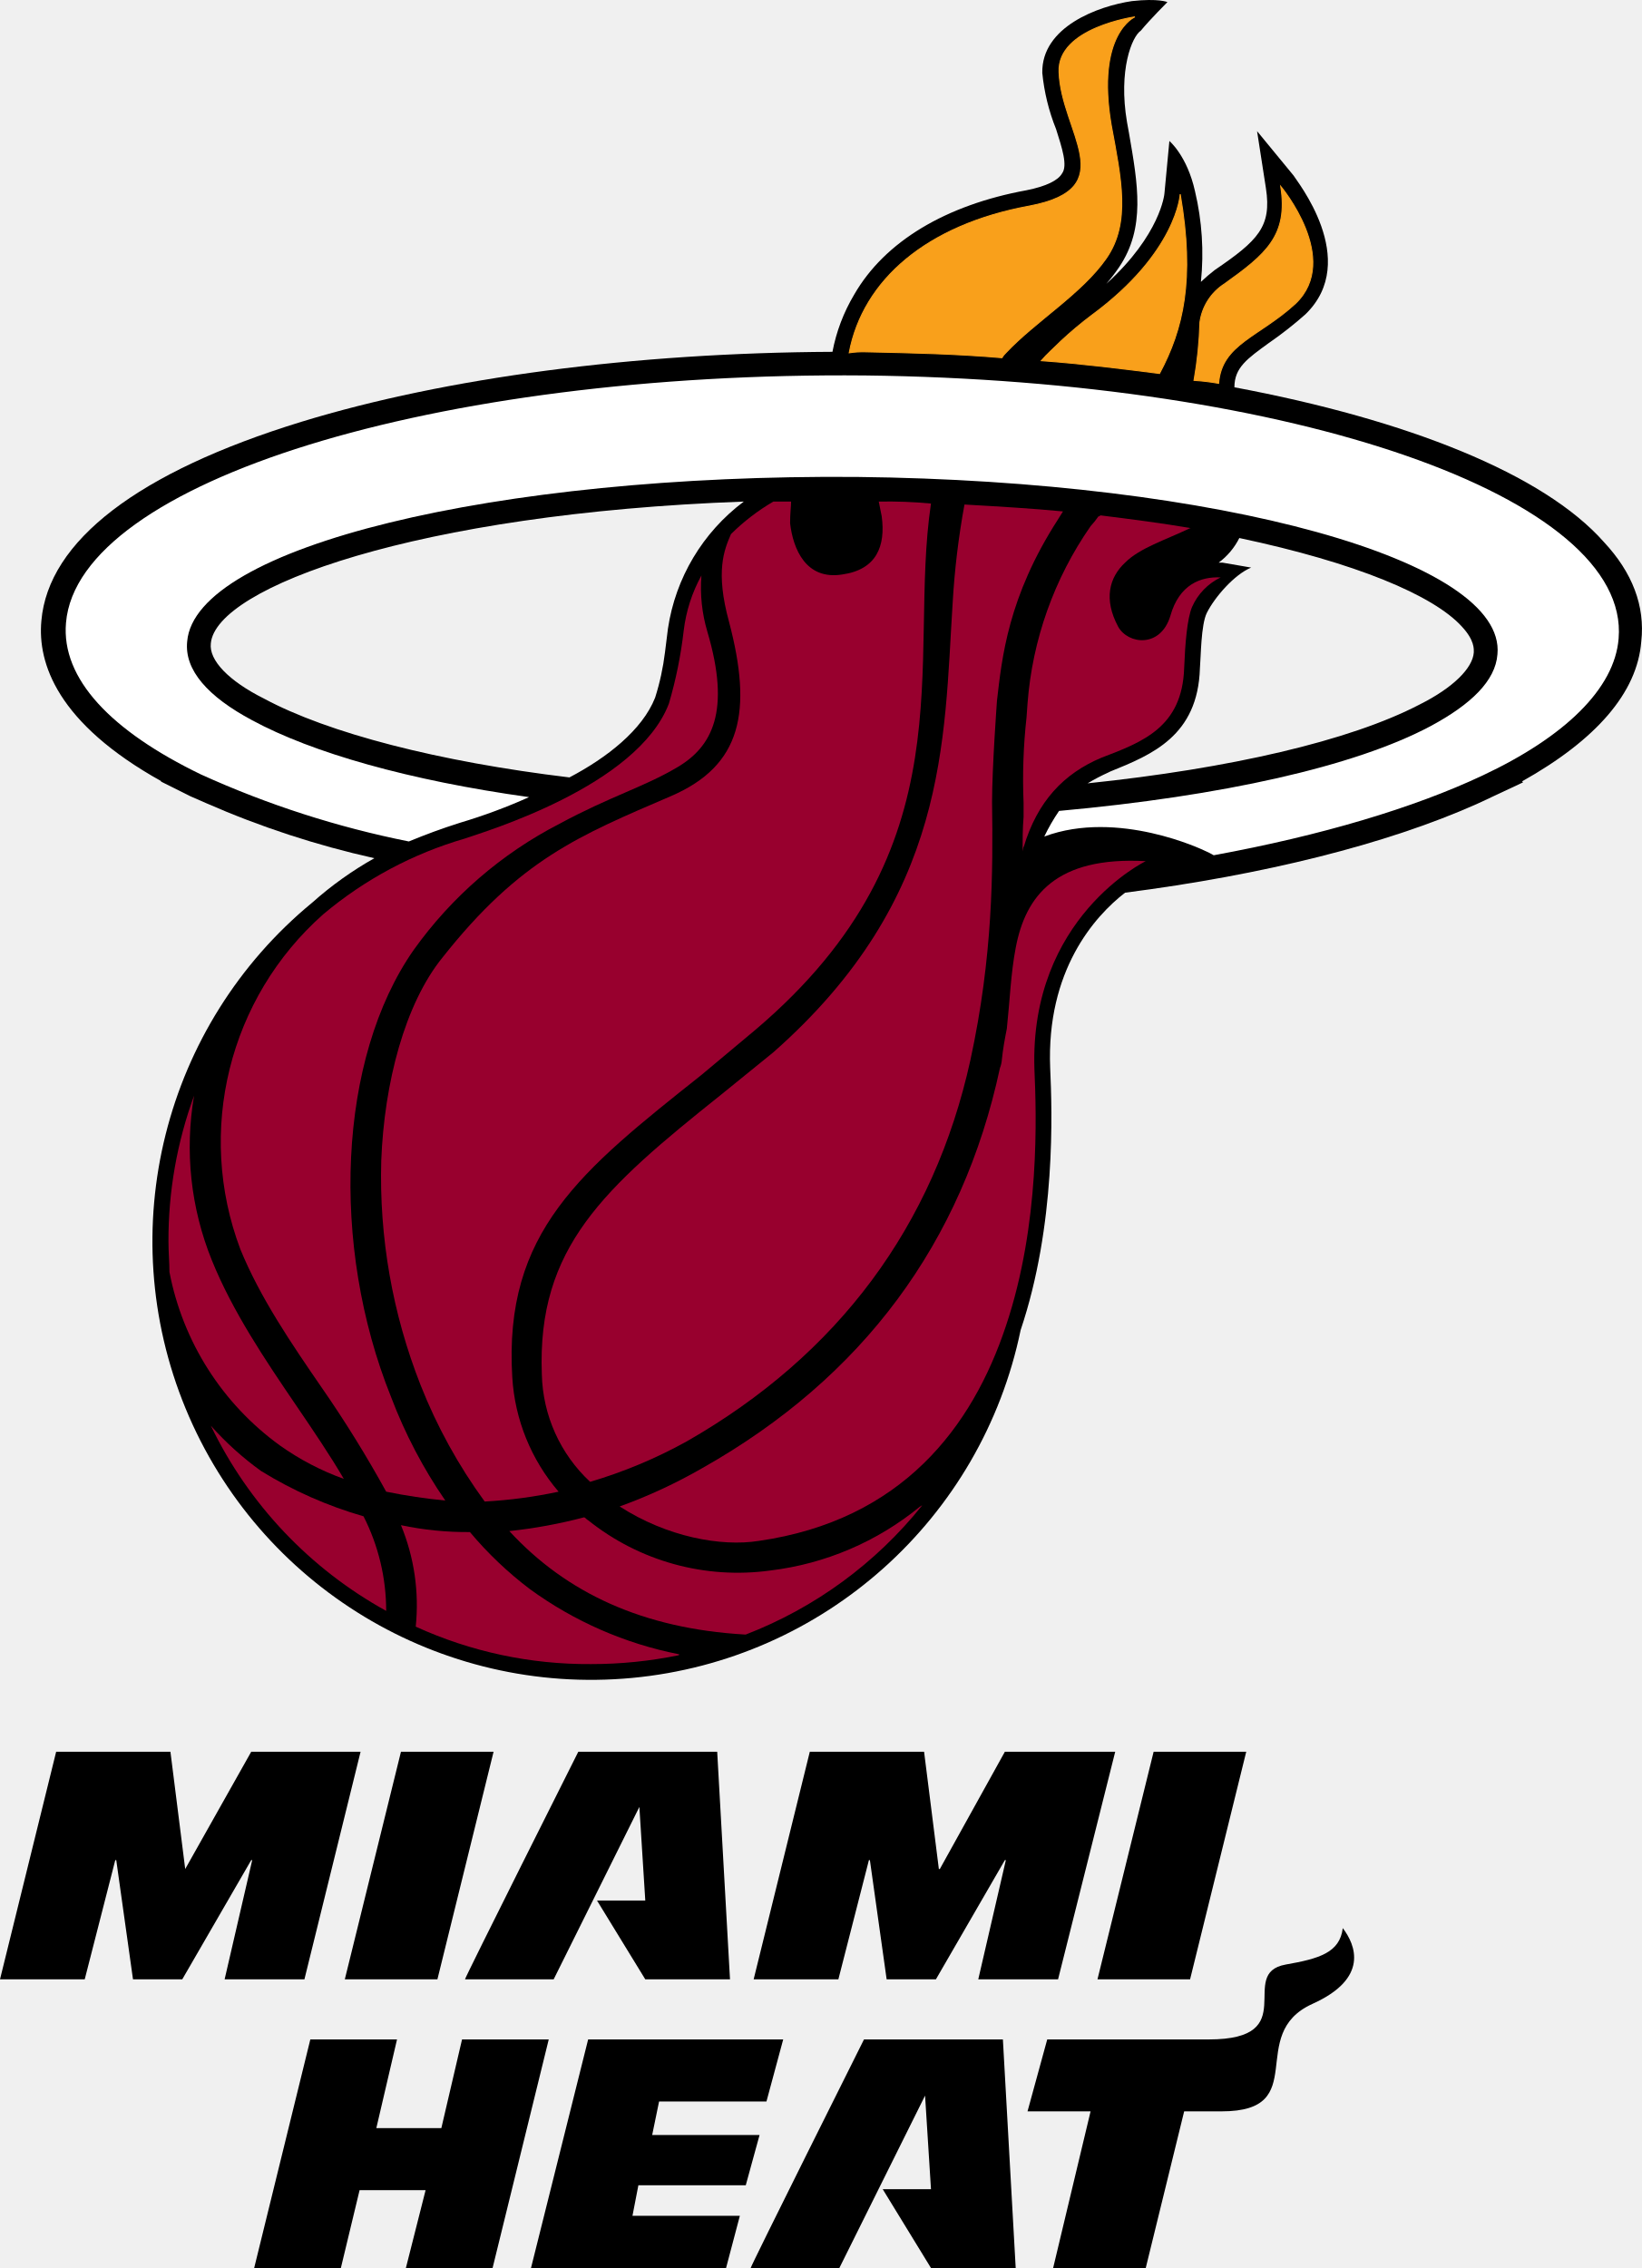
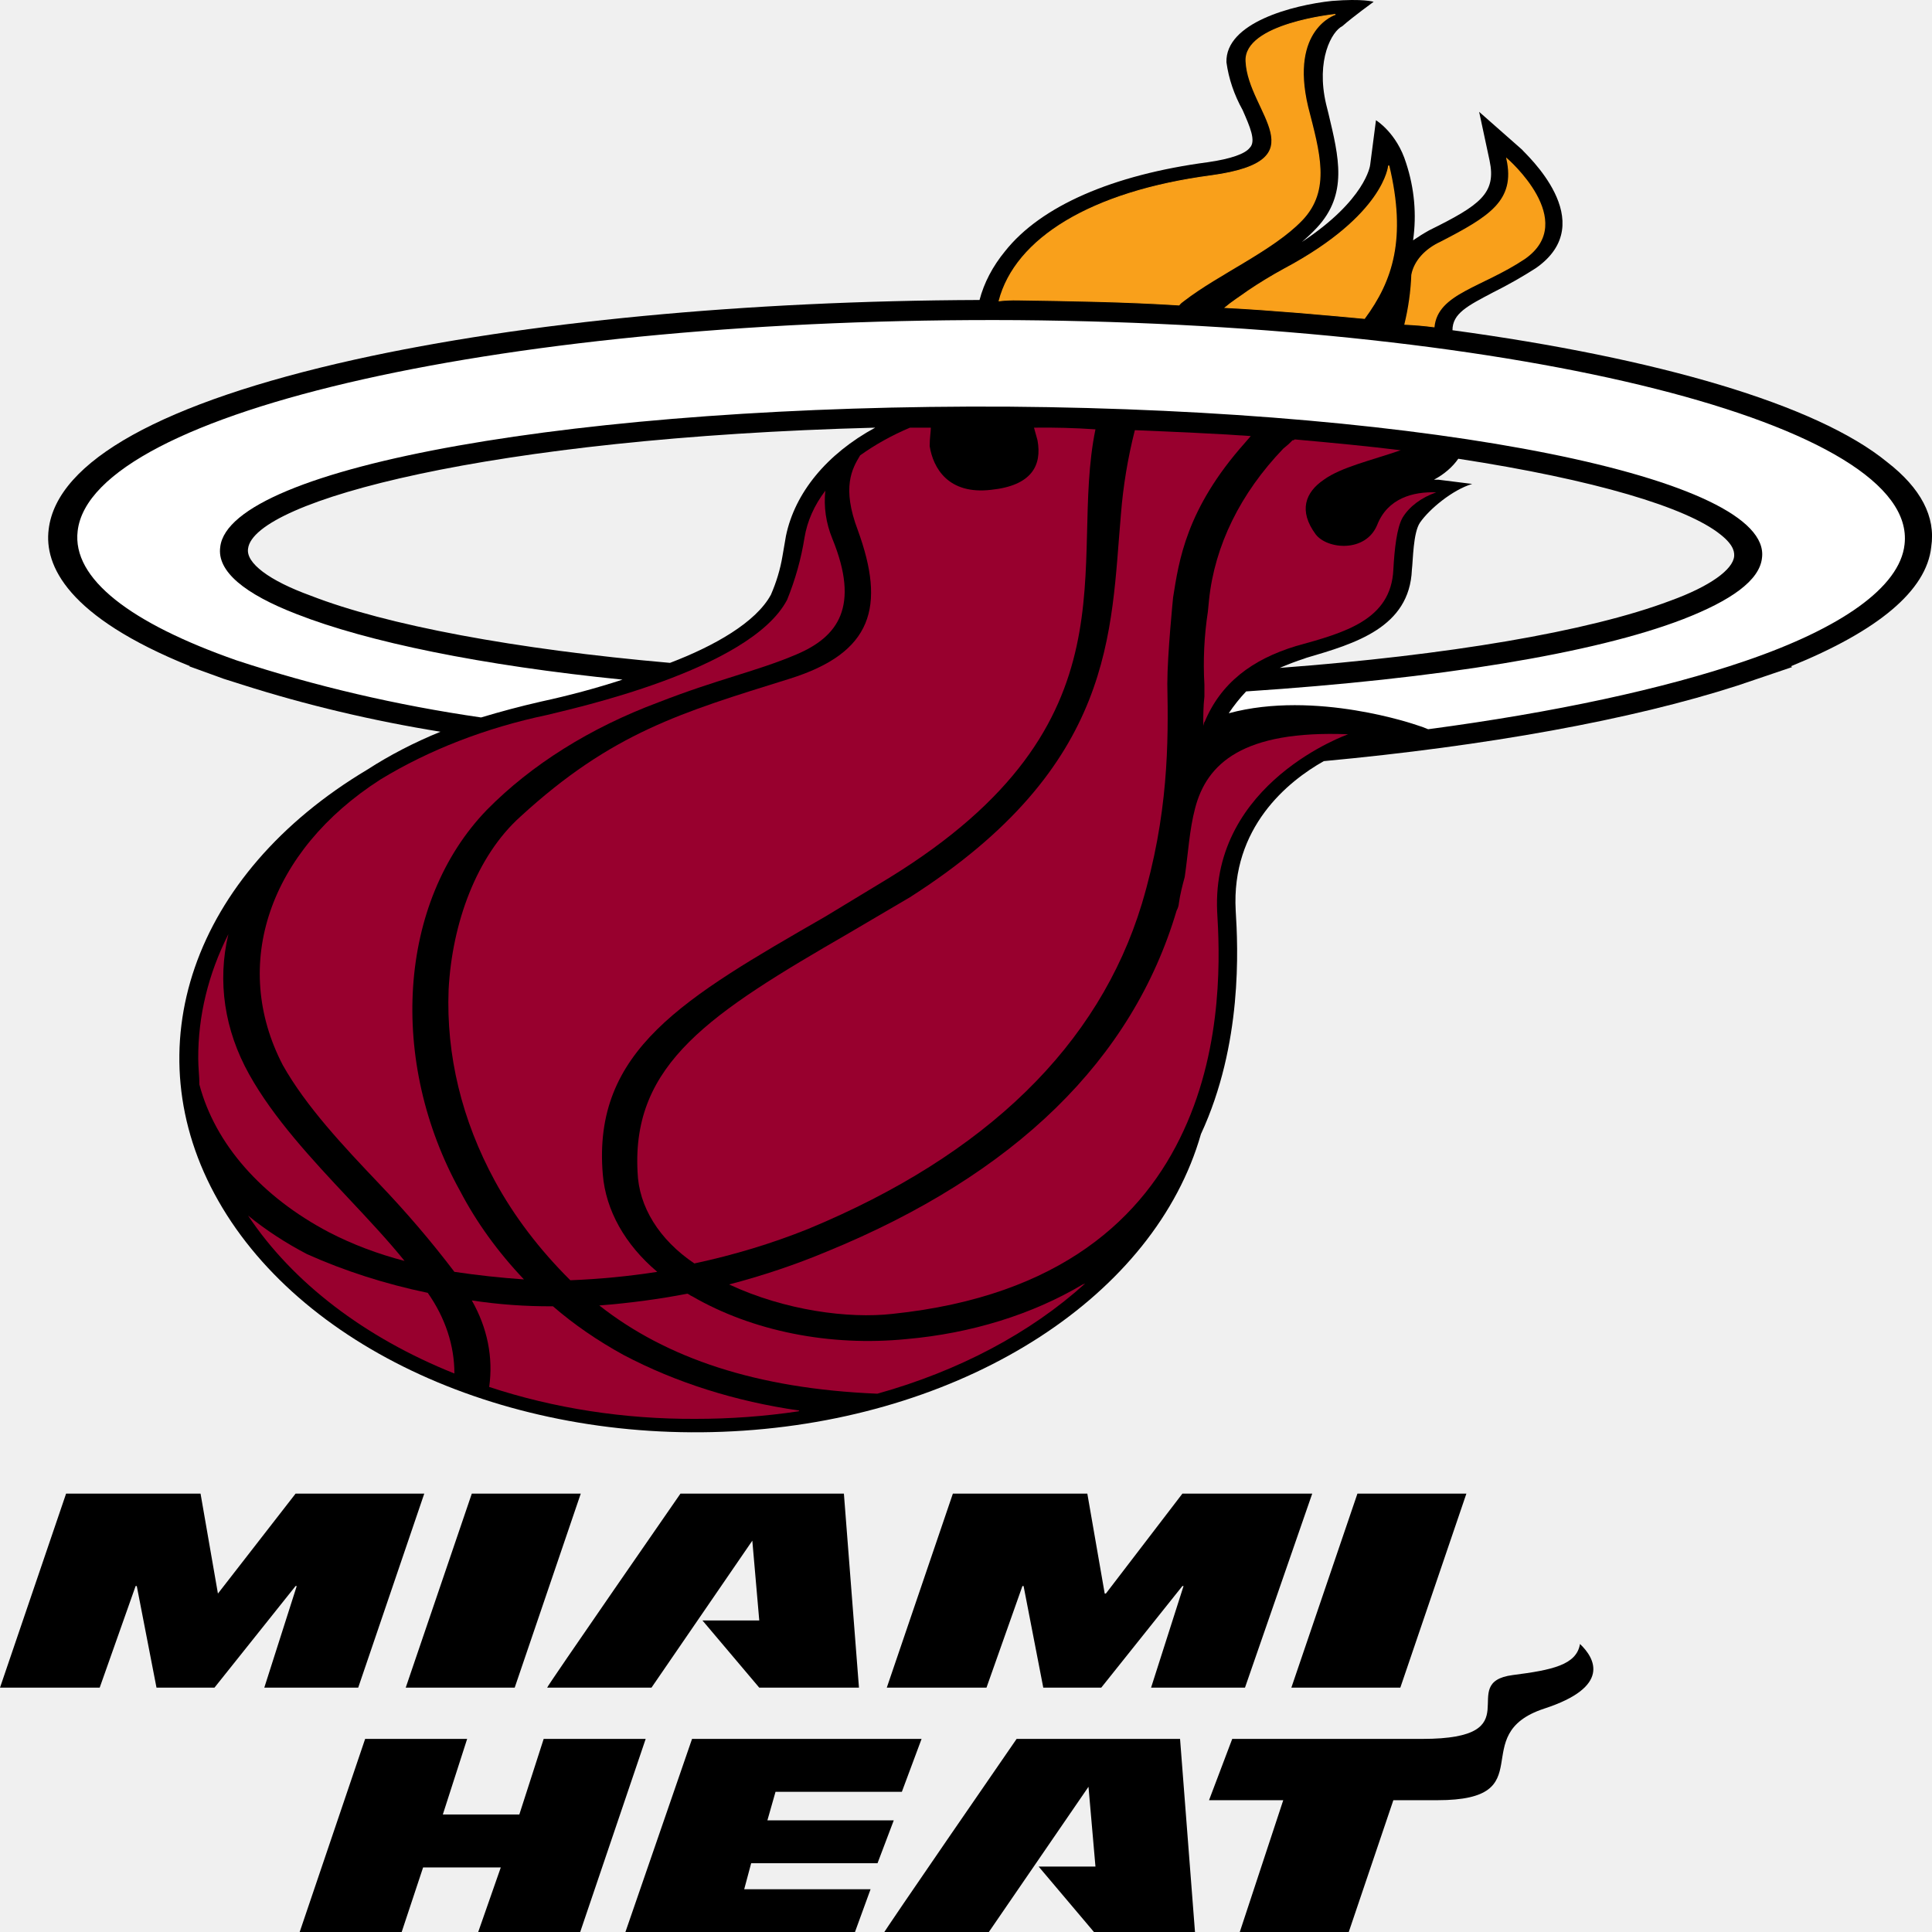
- <svg xmlns="http://www.w3.org/2000/svg" height="276.254" width="200.005" version="1.1" viewBox="0 0 200.005 276.254">
-   <path d="M25.68,78.374c.6-6.84,25.08-15.84,64.92-17.28a23.681,23.681,0,0,0-9.24,15.48l-.36,2.88a30.299,30.299,0,0,1-1.2,5.52c-1.56,3.96-5.88,7.32-10.44,9.72-15.96-1.92-29.4-5.4-37.2-9.6C27.84,82.934,25.44,80.414,25.68,78.374Zm152.4-2.04c1.56,1.68,1.44,2.76,1.44,3.12-.12,1.92-2.52,4.32-6.6,6.36-8.52,4.44-23.16,7.8-40.44,9.6a24.181,24.181,0,0,1,2.52-1.32l.24-.12c5.04-2.04,10.68-4.32,10.92-12.6.12-1.32.12-5.28.84-6.72.96-1.92,3.36-4.68,5.4-5.52l-3.48-.6h-.48a8.439,8.439,0,0,0,2.52-3C165.12,68.534,174.6,72.494,178.08,76.334Zm17.28-10.32c-7.32-8.28-23.88-14.88-45-18.84,0-2.4,1.56-3.48,4.2-5.4a46.018,46.018,0,0,0,4.44-3.48c6.84-6.6-1.2-16.44-1.44-16.92l-4.44-5.4,1.08,6.96c.72,4.68-.96,6.36-6.24,9.96a20.905,20.905,0,0,0-1.68,1.44,33.072,33.072,0,0,0-.72-11.04c-.96-4.32-3.12-6.12-3.12-6.12l-.6,6.36c0,.12-.48,5.04-7.08,11.04a23.068,23.068,0,0,0,1.56-2.04c3.24-4.8,2.28-10.08,1.2-16.32l-.24-1.32c-1.08-6.36.6-10.44,1.68-11.16,1.08-1.32,3.24-3.48,3.24-3.48s-1.08-.48-4.32-.12c-4.08.6-11.04,3.12-10.92,8.76a24.847,24.847,0,0,0,1.68,6.84c.72,2.28,1.44,4.44.72,5.4-.48.84-1.92,1.56-4.32,2.04-9.84,1.8-17.28,6.24-21,12.72a21.38,21.38,0,0,0-2.64,6.96c-24.12.12-47.04,3.12-64.68,8.52-19.92,6.12-30.84,14.52-31.68,24.24-.48,5.16,1.92,12.48,14.64,19.56h-.12l3.6,1.8,1.92.84a111.272,111.272,0,0,0,20.52,6.72,43.088,43.088,0,0,0-7.56,5.4,53.43,53.43,0,1,0,86.28,52.08c4.32-12.84,3.84-26.64,3.6-31.92-.48-11.88,5.4-18.48,9.12-21.36,16.8-2.16,31.8-5.88,42.84-10.8l1.8-.84,3.84-1.8-.12-.12c9-5.04,14.04-10.8,14.52-17.04C200.4,73.814,198.84,69.734,195.36,66.014Z" />
-   <polygon points="53.28 241.094 60.12 213.374 48.84 213.374 42 241.094 53.28 241.094" />
-   <path d="M77.88,220.094l.72,11.4H72.72l5.88,9.6H88.92l-1.56-27.72H70.44s-13.92,27.72-13.8,27.72h10.8Z" />
-   <polygon points="51.84 266.774 49.44 276.254 60 276.254 66.84 248.414 56.28 248.414 53.76 259.214 45.84 259.214 48.36 248.414 37.8 248.414 30.96 276.254 41.52 276.254 43.8 266.774 51.84 266.774" />
-   <polygon points="77.04 269.894 77.76 266.174 90.84 266.174 92.52 260.054 79.44 260.054 80.28 255.974 93.36 255.974 95.4 248.414 71.64 248.414 64.68 276.254 88.44 276.254 90.12 269.894 77.04 269.894" />
-   <polygon points="144.96 241.094 151.8 213.374 140.52 213.374 133.68 241.094 144.96 241.094" />
-   <path d="M163.56,234.854c1.56,2.04,3.24,6.12-3.72,9.24-8.16,3.72,0,13.08-11.04,13.08h-4.56l-4.68,19.08H128.28l4.56-19.08h-7.68l2.4-8.76h19.68c11.52,0,3.36-8.04,9.36-9.12C160.68,238.574,163.2,237.854,163.56,234.854Z" />
-   <polygon points="22.56 227.654 20.76 213.374 6.84 213.374 0 241.094 10.32 241.094 14.04 226.574 14.16 226.574 16.2 241.094 22.2 241.094 30.6 226.574 30.72 226.574 27.36 241.094 37.08 241.094 43.92 213.374 30.6 213.374 22.56 227.654" />
-   <polygon points="114.36 227.654 112.56 213.374 98.64 213.374 91.8 241.094 102.12 241.094 105.84 226.574 105.96 226.574 108 241.094 114 241.094 122.4 226.574 122.52 226.574 119.16 241.094 128.88 241.094 135.84 213.374 122.4 213.374 114.48 227.654 114.36 227.654" />
-   <path d="M112.68,255.254l.72,11.4h-5.88l5.88,9.6h10.32l-1.56-27.84H105.24s-13.92,27.84-13.8,27.84h10.8Z" />
-   <path d="M20.64,154.934a33.982,33.982,0,0,0,13.44,21.12,32.241,32.241,0,0,0,7.8,4.08c-1.68-2.88-3.72-5.88-5.76-8.88-3.84-5.64-7.8-11.52-10.32-17.76a36.815,36.815,0,0,1-2.16-20.04,51.182,51.182,0,0,0-3.12,17.76C20.52,152.534,20.64,153.734,20.64,154.934Z" fill="#98002e" />
-   <path d="M29.28,152.174c2.4,5.88,6.24,11.52,9.96,16.92a143.545,143.545,0,0,1,7.8,12.6,69.295,69.295,0,0,0,7.2,1.08,59.363,59.363,0,0,1-6.6-12.6c-7.44-18.48-6.48-41.28,2.76-54.48a49.892,49.892,0,0,1,17.76-15.36c6.24-3.36,10.2-4.44,14.28-6.84,4.32-2.52,6.6-6.84,3.72-16.56a18.801,18.801,0,0,1-.72-6.84,18.462,18.462,0,0,0-2.16,6.72,52.994,52.994,0,0,1-1.8,8.88c-3.84,10.08-22.44,15.6-24.84,16.44a47.298,47.298,0,0,0-17.28,9.24A37.037,37.037,0,0,0,29.28,152.174Z" fill="#98002e" />
-   <path d="M107.04,61.094q.18.9.36,1.8c.48,3.6-.6,6.48-4.8,7.08-4.44.72-6-3.12-6.36-6.24,0-1.2.12-2.04.12-2.64H94.2a25.844,25.844,0,0,0-5.16,3.96c-.84,1.92-1.92,4.56-.24,10.68,2.88,10.92,1.56,17.52-7.08,21.24-11.16,4.8-18.36,7.68-27.84,19.68-4.56,5.64-7.08,15.24-7.44,24.72a69.217,69.217,0,0,0,4.8,27.36,63.646,63.646,0,0,0,7.8,14.16,57.846,57.846,0,0,0,9-1.2,23.565,23.565,0,0,1-5.64-13.92c-1.08-17.76,8.4-25.2,23.04-36.84l6.6-5.52c26.16-22.2,18.48-44.76,21.36-64.08A56.347,56.347,0,0,0,107.04,61.094Z" fill="#98002e" />
-   <path d="M117.48,61.454a96.467,96.467,0,0,0-1.44,12c-1.08,16.8-.48,35.88-21.84,54.72l-6.36,5.16c-14.28,11.4-22.44,18.6-21.84,34.08a18.47,18.47,0,0,0,5.88,13.08,58.284,58.284,0,0,0,11.76-4.92c18.48-10.56,30.12-26.28,34.56-46.44,2.76-12.72,2.76-23.04,2.64-31.44,0-4.2.6-12.36.6-12.36.6-5.16,1.32-12.6,7.44-22.08.24-.36.36-.6.6-.96C125.76,61.934,121.68,61.694,117.48,61.454Z" fill="#98002e" />
-   <path d="M123.72,115.454c-.6,3.12-.72,6.48-1.08,9.84-.24,1.2-.48,2.52-.6,3.72a3.503,3.503,0,0,1-.24,1.08c-4.56,21.24-16.68,37.68-36.24,48.72a63.136,63.136,0,0,1-10.08,4.68c5.76,3.72,12.36,4.92,16.92,4.2,17.52-2.52,26.04-13.92,30.12-26.16,4.2-12.48,3.72-25.8,3.48-31.32-.6-18.48,13.56-25.32,13.56-25.32C128.64,104.294,124.92,109.094,123.72,115.454Z" fill="#98002e" />
-   <path d="M112.08,183.494a35.427,35.427,0,0,1-18.24,7.8,29.136,29.136,0,0,1-22.2-6.12c-.24-.12-.24-.24-.48-.36a60.82,60.82,0,0,1-9.12,1.68c6.96,7.56,16.32,11.88,28.68,12.6h.12a51.1,51.1,0,0,0,21.48-15.72C112.2,183.374,112.2,183.494,112.08,183.494Z" fill="#98002e" />
-   <path d="M47.04,196.214a25.382,25.382,0,0,0-2.76-11.52,50.167,50.167,0,0,1-12.48-5.52,37.441,37.441,0,0,1-6.12-5.52A51.117,51.117,0,0,0,47.04,196.214Z" fill="#98002e" />
-   <path d="M82.68,201.494a45.906,45.906,0,0,1-18.12-7.92,44.814,44.814,0,0,1-7.32-6.96,39.12,39.12,0,0,1-8.4-.84,25.503,25.503,0,0,1,1.8,12.36A50.515,50.515,0,0,0,72,202.694a52.864,52.864,0,0,0,10.68-1.08C82.8,201.494,82.68,201.494,82.68,201.494Z" fill="#98002e" />
-   <path d="M142.56,75.014c-1.2,3.96-5.16,3.48-6.36,1.32-1.8-3.36-1.08-6,.84-7.8,1.8-1.8,4.92-2.76,7.92-4.2h.12c-3.48-.6-7.2-1.08-11.04-1.56-.12.12-.12.12-.24.12a10.489,10.489,0,0,1-.96,1.2,43.612,43.612,0,0,0-7.68,21.6l-.12,1.68a68.752,68.752,0,0,0-.36,10.44v1.68c-.12,1.44-.12,2.88-.12,4.2h0c.12-.6.12-.72.12-.48,1.68-5.64,4.92-9,9.48-10.92,5.04-1.92,9.84-3.72,10.08-10.92.12-3,.36-6,.96-7.44a7.257,7.257,0,0,1,3.48-3.6C146.28,70.214,143.64,71.174,142.56,75.014Z" fill="#98002e" />
-   <path d="M148.44,46.694c.36-4.8,4.92-5.64,9.36-9.72,5.64-5.4-1.8-14.28-1.8-14.28.96,6-1.8,8.28-6.84,11.88a6.626,6.626,0,0,0-3,4.68,48.84,48.84,0,0,1-.72,7.08A25.566,25.566,0,0,1,148.44,46.694Z" fill="#f9a01b" />
-   <path d="M148.44,46.694c.36-4.8,4.92-5.64,9.36-9.72,5.64-5.4-1.8-14.28-1.8-14.28.96,6-1.8,8.28-6.84,11.88a6.626,6.626,0,0,0-3,4.68,48.84,48.84,0,0,1-.72,7.08A25.566,25.566,0,0,1,148.44,46.694Z" fill="none" stroke="#f9a01b" stroke-width="0.12" />
-   <path d="M132.96,38.414a46.51,46.51,0,0,0-3.72,3.12c-.84.84-1.68,1.56-2.4,2.4,4.92.36,9.72.96,14.4,1.56,2.88-5.4,4.32-11.4,2.52-21.84C143.76,23.654,143.4,30.734,132.96,38.414Z" fill="#f9a01b" />
-   <path d="M132.96,38.414a46.51,46.51,0,0,0-3.72,3.12c-.84.84-1.68,1.56-2.4,2.4,4.92.36,9.72.96,14.4,1.56,2.88-5.4,4.32-11.4,2.52-21.84C143.76,23.654,143.4,30.734,132.96,38.414Z" fill="none" stroke="#f9a01b" stroke-width="0.12" />
-   <path d="M105.36,42.854c5.64.12,11.16.24,16.68.72a2.617,2.617,0,0,1,.48-.6c3.6-3.84,9.24-7.2,12.24-11.52s1.8-9.72.6-16.2c-1.92-11.16,2.88-13.2,2.88-13.2s-9.48,1.32-9.24,6.72c.24,7.32,7.8,14.16-3.6,16.32-12.48,2.28-20.28,9-21.96,17.88A10.981,10.981,0,0,1,105.36,42.854Z" fill="#f9a01b" />
-   <path d="M105.36,42.854c5.64.12,11.16.24,16.68.72a2.617,2.617,0,0,1,.48-.6c3.6-3.84,9.24-7.2,12.24-11.52s1.8-9.72.6-16.2c-1.92-11.16,2.88-13.2,2.88-13.2s-9.48,1.32-9.24,6.72c.24,7.32,7.8,14.16-3.6,16.32-12.48,2.28-20.28,9-21.96,17.88A10.981,10.981,0,0,1,105.36,42.854Z" fill="none" stroke="#f9a01b" stroke-width="0.12" />
-   <path d="M105.36,45.734c-52.32-.48-95.88,12.96-97.32,30.12-.6,6.84,5.52,13.2,16.44,18.48a116.358,116.358,0,0,0,25.32,8.16c2.04-.84,3.96-1.56,6.24-2.28a67.399,67.399,0,0,0,8.4-3.12c-14.64-2.04-26.4-5.4-33.72-9.36-5.4-2.88-8.28-6.12-7.92-9.6.96-11.52,37.56-20.4,81.6-20.04,44.16.48,79.08,10.2,78,21.6-.24,3.24-3.24,6.12-8.16,8.76-9.24,4.92-25.44,8.52-45.24,10.32a23.978,23.978,0,0,0-1.8,3.12c9-3.36,19.44,1.68,19.44,1.68a9.494,9.494,0,0,1,1.2.6c13.08-2.4,24.36-5.76,32.76-9.72,9.96-4.68,16.08-10.56,16.56-16.68C198.6,60.614,157.56,46.334,105.36,45.734Z" fill="#fff" />
+ <svg xmlns="http://www.w3.org/2000/svg" width="300px" height="300px" viewBox="0 0 300 300" version="1.1">
+   <g id="surface1">
+     <path style=" stroke:none;fill-rule:nonzero;fill:rgb(0%,0%,0%);fill-opacity:1;" d="M 38.52 85.188 C 39.422 77.754 76.141 67.973 135.898 66.406 C 128.398 70.473 123.418 76.52 122.039 83.234 L 121.5 86.363 C 121.16 88.398 120.555 90.406 119.699 92.363 C 117.359 96.668 110.879 100.32 104.039 102.93 C 80.102 100.84 59.941 97.059 48.238 92.492 C 41.762 90.145 38.16 87.406 38.52 85.188 Z M 267.121 82.973 C 269.461 84.797 269.281 85.973 269.281 86.363 C 269.102 88.449 265.5 91.059 259.379 93.277 C 246.602 98.102 224.641 101.754 198.719 103.711 C 199.941 103.18 201.203 102.699 202.5 102.277 L 202.859 102.145 C 210.422 99.93 218.879 97.449 219.238 88.449 C 219.422 87.016 219.422 82.711 220.5 81.145 C 221.941 79.059 225.539 76.059 228.602 75.145 L 223.379 74.492 L 222.66 74.492 C 224.254 73.637 225.551 72.52 226.441 71.234 C 247.68 74.492 261.898 78.797 267.121 82.973 Z M 293.039 71.754 C 282.059 62.754 257.219 55.582 225.539 51.277 C 225.539 48.668 227.879 47.492 231.84 45.406 C 234.164 44.246 236.391 42.98 238.5 41.625 C 248.762 34.449 236.699 23.754 236.34 23.234 L 229.68 17.363 L 231.301 24.93 C 232.379 30.016 229.859 31.84 221.941 35.754 C 221.062 36.242 220.223 36.766 219.422 37.32 C 219.992 33.305 219.629 29.246 218.34 25.32 C 216.898 20.625 213.66 18.668 213.66 18.668 L 212.762 25.582 C 212.762 25.711 212.039 31.059 202.141 37.582 C 202.977 36.875 203.758 36.133 204.48 35.363 C 209.34 30.145 207.898 24.406 206.281 17.625 L 205.922 16.188 C 204.301 9.277 206.82 4.84 208.441 4.059 C 210.059 2.625 213.301 0.277 213.301 0.277 C 213.301 0.277 211.68 -0.246 206.82 0.145 C 200.699 0.797 190.262 3.535 190.441 9.668 C 190.789 12.219 191.637 14.723 192.961 17.102 C 194.039 19.582 195.121 21.93 194.039 22.973 C 193.32 23.883 191.16 24.668 187.559 25.188 C 172.801 27.145 161.641 31.973 156.059 39.016 C 154.141 41.352 152.801 43.91 152.102 46.582 C 115.922 46.711 81.539 49.973 55.078 55.84 C 25.199 62.492 8.82 71.625 7.559 82.188 C 6.84 87.797 10.441 95.754 29.52 103.449 L 29.34 103.449 L 34.738 105.406 L 37.621 106.32 C 47.527 109.473 57.836 111.918 68.398 113.625 C 64.34 115.277 60.535 117.246 57.059 119.492 C 29.875 135.711 20.484 162.883 33.906 186.473 C 47.328 210.059 80.426 224.535 115.48 222.152 C 150.539 219.77 179.344 201.086 186.48 176.102 C 192.961 162.145 192.238 147.145 191.879 141.406 C 191.16 128.492 199.98 121.32 205.559 118.188 C 230.762 115.84 253.262 111.797 269.82 106.449 L 272.52 105.535 L 278.281 103.582 L 278.102 103.449 C 291.602 97.973 299.16 91.711 299.879 84.93 C 300.602 80.234 298.262 75.797 293.039 71.754 Z M 293.039 71.754 " />
+     <path style=" stroke:none;fill-rule:nonzero;fill:rgb(0%,0%,0%);fill-opacity:1;" d="M 79.922 262.059 L 90.18 231.93 L 73.262 231.93 L 63 262.059 Z M 79.922 262.059 " />
+     <path style=" stroke:none;fill-rule:nonzero;fill:rgb(0%,0%,0%);fill-opacity:1;" d="M 116.82 239.234 L 117.898 251.625 L 109.078 251.625 L 117.898 262.059 L 133.379 262.059 L 131.039 231.93 L 105.66 231.93 C 105.66 231.93 84.781 262.059 84.961 262.059 L 101.16 262.059 Z M 116.82 239.234 " />
+     <path style=" stroke:none;fill-rule:nonzero;fill:rgb(0%,0%,0%);fill-opacity:1;" d="M 77.762 289.973 L 74.16 300.277 L 90 300.277 L 100.262 270.016 L 84.422 270.016 L 80.641 281.754 L 68.762 281.754 L 72.539 270.016 L 56.699 270.016 L 46.441 300.277 L 62.281 300.277 L 65.699 289.973 Z M 77.762 289.973 " />
+     <path style=" stroke:none;fill-rule:nonzero;fill:rgb(0%,0%,0%);fill-opacity:1;" d="M 115.559 293.363 L 116.641 289.32 L 136.262 289.32 L 138.781 282.668 L 119.16 282.668 L 120.422 278.234 L 140.039 278.234 L 143.102 270.016 L 107.461 270.016 L 97.02 300.277 L 132.66 300.277 L 135.18 293.363 Z M 115.559 293.363 " />
+     <path style=" stroke:none;fill-rule:nonzero;fill:rgb(0%,0%,0%);fill-opacity:1;" d="M 217.441 262.059 L 227.699 231.93 L 210.781 231.93 L 200.52 262.059 Z M 217.441 262.059 " />
+     <path style=" stroke:none;fill-rule:nonzero;fill:rgb(0%,0%,0%);fill-opacity:1;" d="M 245.34 255.277 C 247.68 257.492 250.199 261.93 239.762 265.32 C 227.52 269.363 239.762 279.535 223.199 279.535 L 216.359 279.535 L 209.34 300.277 L 192.422 300.277 L 199.262 279.535 L 187.738 279.535 L 191.34 270.016 L 220.859 270.016 C 238.141 270.016 225.898 261.277 234.898 260.102 C 241.02 259.32 244.801 258.535 245.34 255.277 Z M 245.34 255.277 " />
+     <path style=" stroke:none;fill-rule:nonzero;fill:rgb(0%,0%,0%);fill-opacity:1;" d="M 33.84 247.449 L 31.141 231.93 L 10.262 231.93 L 0 262.059 L 15.48 262.059 L 21.059 246.277 L 21.238 246.277 L 24.301 262.059 L 33.301 262.059 L 45.898 246.277 L 46.078 246.277 L 41.039 262.059 L 55.621 262.059 L 65.879 231.93 L 45.898 231.93 Z M 33.84 247.449 " />
+     <path style=" stroke:none;fill-rule:nonzero;fill:rgb(0%,0%,0%);fill-opacity:1;" d="M 171.539 247.449 L 168.84 231.93 L 147.961 231.93 L 137.699 262.059 L 153.18 262.059 L 158.762 246.277 L 158.941 246.277 L 162 262.059 L 171 262.059 L 183.602 246.277 L 183.781 246.277 L 178.738 262.059 L 193.32 262.059 L 203.762 231.93 L 183.602 231.93 L 171.719 247.449 Z M 171.539 247.449 " />
+     <path style=" stroke:none;fill-rule:nonzero;fill:rgb(0%,0%,0%);fill-opacity:1;" d="M 169.02 277.449 L 170.102 289.84 L 161.281 289.84 L 170.102 300.277 L 185.578 300.277 L 183.238 270.016 L 157.859 270.016 C 157.859 270.016 136.98 300.277 137.16 300.277 L 153.359 300.277 Z M 169.02 277.449 " />
+     <path style=" stroke:none;fill-rule:nonzero;fill:rgb(59.608%,0%,18.039%);fill-opacity:1;" d="M 30.961 168.406 C 33.402 177.641 40.613 185.848 51.121 191.363 C 54.723 193.223 58.66 194.715 62.82 195.797 C 60.301 192.668 57.238 189.406 54.18 186.145 C 48.422 180.016 42.48 173.625 38.699 166.84 C 34.844 159.941 33.723 152.398 35.461 145.059 C 32.336 151.242 30.75 157.777 30.781 164.363 C 30.781 165.797 30.961 167.102 30.961 168.406 Z M 30.961 168.406 " />
+     <path style=" stroke:none;fill-rule:nonzero;fill:rgb(59.608%,0%,18.039%);fill-opacity:1;" d="M 43.922 165.406 C 47.52 171.797 53.281 177.93 58.859 183.797 C 63.082 188.215 66.988 192.785 70.559 197.492 C 74.129 198.023 77.734 198.414 81.359 198.668 C 77.312 194.406 73.992 189.809 71.461 184.973 C 60.301 164.883 61.738 140.102 75.602 125.754 C 82.52 118.734 91.652 113.008 102.238 109.059 C 111.602 105.406 117.539 104.234 123.66 101.625 C 130.141 98.883 133.559 94.188 129.238 83.625 C 128.254 81.215 127.887 78.695 128.16 76.188 C 126.441 78.449 125.34 80.93 124.922 83.492 C 124.402 86.762 123.5 89.988 122.219 93.145 C 116.461 104.102 88.559 110.102 84.961 111.016 C 75.445 113.016 66.617 116.438 59.039 121.059 C 41.793 132.137 35.777 149.781 43.922 165.406 Z M 43.922 165.406 " />
+     <path style=" stroke:none;fill-rule:nonzero;fill:rgb(59.608%,0%,18.039%);fill-opacity:1;" d="M 160.559 66.406 C 160.738 67.059 160.922 67.711 161.102 68.363 C 161.82 72.277 160.199 75.406 153.898 76.059 C 147.238 76.84 144.898 72.668 144.359 69.277 C 144.359 67.973 144.539 67.059 144.539 66.406 L 141.301 66.406 C 138.48 67.598 135.879 69.047 133.559 70.711 C 132.301 72.797 130.68 75.668 133.199 82.32 C 137.52 94.188 135.539 101.363 122.578 105.406 C 105.84 110.625 95.039 113.754 80.82 126.797 C 73.98 132.93 70.199 143.363 69.66 153.668 C 69.262 163.832 71.711 173.949 76.859 183.406 C 79.84 188.875 83.773 194.047 88.559 198.797 C 93.102 198.621 97.613 198.184 102.059 197.492 C 97.039 193.254 94.066 187.941 93.602 182.363 C 91.98 163.059 106.199 154.973 128.16 142.32 L 138.059 136.32 C 177.301 112.188 165.781 87.668 170.102 66.668 C 166.93 66.449 163.746 66.363 160.559 66.406 Z M 160.559 66.406 " />
+     <path style=" stroke:none;fill-rule:nonzero;fill:rgb(59.608%,0%,18.039%);fill-opacity:1;" d="M 176.219 66.797 C 175.125 71.109 174.402 75.465 174.059 79.84 C 172.441 98.102 173.34 118.84 141.301 139.32 L 131.762 144.93 C 110.34 157.32 98.102 165.145 99 181.973 C 99.176 187.379 102.359 192.504 107.82 196.188 C 113.953 194.879 119.867 193.086 125.461 190.84 C 153.18 179.363 170.641 162.277 177.301 140.363 C 181.441 126.535 181.441 115.32 181.262 106.188 C 181.262 101.625 182.16 92.754 182.16 92.754 C 183.059 87.145 184.141 79.059 193.32 68.754 C 193.68 68.363 193.859 68.102 194.219 67.711 C 188.641 67.32 182.52 67.059 176.219 66.797 Z M 176.219 66.797 " />
+     <path style=" stroke:none;fill-rule:nonzero;fill:rgb(59.608%,0%,18.039%);fill-opacity:1;" d="M 185.578 125.492 C 184.68 128.883 184.5 132.535 183.961 136.188 C 183.602 137.492 183.238 138.93 183.059 140.234 C 183.027 140.637 182.906 141.031 182.699 141.406 C 175.859 164.492 157.68 182.363 128.34 194.363 C 123.516 196.379 118.457 198.078 113.219 199.449 C 121.859 203.492 131.762 204.797 138.602 204.016 C 164.879 201.277 177.66 188.883 183.781 175.582 C 190.078 162.016 189.359 147.535 189 141.535 C 188.102 121.449 209.34 114.016 209.34 114.016 C 192.961 113.363 187.379 118.582 185.578 125.492 Z M 185.578 125.492 " />
+     <path style=" stroke:none;fill-rule:nonzero;fill:rgb(59.608%,0%,18.039%);fill-opacity:1;" d="M 168.121 199.449 C 160.301 204.105 150.809 207.047 140.762 207.93 C 128.871 209.117 116.828 206.711 107.461 201.277 C 107.102 201.145 107.102 201.016 106.738 200.883 C 102.25 201.746 97.676 202.355 93.059 202.711 C 103.5 210.93 117.539 215.625 136.078 216.406 L 136.262 216.406 C 148.895 212.875 160.012 206.977 168.48 199.32 C 168.301 199.32 168.301 199.449 168.121 199.449 Z M 168.121 199.449 " />
+     <path style=" stroke:none;fill-rule:nonzero;fill:rgb(59.608%,0%,18.039%);fill-opacity:1;" d="M 70.559 213.277 C 70.562 208.926 69.145 204.633 66.422 200.754 C 59.832 199.383 53.535 197.363 47.699 194.754 C 44.344 193.004 41.266 190.992 38.52 188.754 C 45.43 199.141 56.629 207.707 70.559 213.277 Z M 70.559 213.277 " />
+     <path style=" stroke:none;fill-rule:nonzero;fill:rgb(59.608%,0%,18.039%);fill-opacity:1;" d="M 124.02 219.016 C 114.203 217.609 104.93 214.672 96.84 210.406 C 92.797 208.191 89.113 205.656 85.859 202.84 C 81.625 202.867 77.402 202.562 73.262 201.93 C 75.684 206.176 76.609 210.793 75.961 215.363 C 86.012 218.688 96.949 220.379 108 220.32 C 113.383 220.324 118.75 219.93 124.02 219.145 C 124.199 219.016 124.02 219.016 124.02 219.016 Z M 124.02 219.016 " />
+     <path style=" stroke:none;fill-rule:nonzero;fill:rgb(59.608%,0%,18.039%);fill-opacity:1;" d="M 213.84 81.535 C 212.039 85.84 206.102 85.32 204.301 82.973 C 201.602 79.32 202.68 76.449 205.559 74.492 C 208.262 72.535 212.941 71.492 217.441 69.93 L 217.621 69.93 C 212.398 69.277 206.82 68.754 201.059 68.234 C 200.879 68.363 200.879 68.363 200.699 68.363 C 200.266 68.824 199.785 69.258 199.262 69.668 C 192.598 76.609 188.621 84.715 187.738 93.145 L 187.559 94.973 C 186.984 98.738 186.801 102.531 187.02 106.32 L 187.02 108.145 C 186.84 109.711 186.84 111.277 186.84 112.711 C 187.02 112.059 187.02 111.93 187.02 112.188 C 189.539 106.059 194.398 102.406 201.238 100.32 C 208.801 98.234 216 96.277 216.359 88.449 C 216.539 85.188 216.898 81.93 217.801 80.363 C 218.844 78.652 220.695 77.266 223.02 76.449 C 219.422 76.32 215.461 77.363 213.84 81.535 Z M 213.84 81.535 " />
+     <path style="fill-rule:nonzero;fill:rgb(97.647%,62.745%,10.588%);fill-opacity:1;stroke-width:0.12;stroke-linecap:butt;stroke-linejoin:miter;stroke:rgb(97.647%,62.745%,10.588%);stroke-opacity:1;stroke-miterlimit:4;" d="M 148.44 46.694 C 148.799 41.892 153.359 41.055 157.799 36.972 C 163.44 31.575 156 22.695 156 22.695 C 156.961 28.692 154.201 30.975 149.159 34.575 C 147.523 35.618 146.424 37.328 146.159 39.255 C 146.094 41.63 145.852 43.995 145.44 46.334 C 146.445 46.395 147.448 46.514 148.44 46.694 Z M 148.44 46.694 " transform="matrix(1.5,0,0,1.086957,0,0)" />
+     <path style="fill-rule:nonzero;fill:rgb(97.647%,62.745%,10.588%);fill-opacity:1;stroke-width:0.12;stroke-linecap:butt;stroke-linejoin:miter;stroke:rgb(97.647%,62.745%,10.588%);stroke-opacity:1;stroke-miterlimit:4;" d="M 132.961 38.414 C 131.667 39.388 130.424 40.43 129.24 41.533 C 128.401 42.374 127.56 43.093 126.841 43.934 C 131.76 44.293 136.56 44.893 141.24 45.493 C 144.12 40.095 145.56 34.094 143.76 23.654 C 143.76 23.654 143.401 30.734 132.961 38.414 Z M 132.961 38.414 " transform="matrix(1.5,0,0,1.086957,0,0)" />
+     <path style="fill-rule:nonzero;fill:rgb(97.647%,62.745%,10.588%);fill-opacity:1;stroke-width:0.12;stroke-linecap:butt;stroke-linejoin:miter;stroke:rgb(97.647%,62.745%,10.588%);stroke-opacity:1;stroke-miterlimit:4;" d="M 105.359 42.855 C 111 42.974 116.521 43.093 122.039 43.574 C 122.169 43.351 122.331 43.15 122.521 42.974 C 126.12 39.132 131.76 35.772 134.76 31.453 C 137.76 27.133 136.56 21.735 135.359 15.255 C 133.44 4.093 138.24 2.056 138.24 2.056 C 138.24 2.056 128.76 3.375 129 8.772 C 129.24 16.093 136.799 22.935 125.401 25.095 C 112.919 27.374 105.12 34.094 103.44 42.974 C 104.076 42.877 104.719 42.837 105.359 42.855 Z M 105.359 42.855 " transform="matrix(1.5,0,0,1.086957,0,0)" />
+     <path style=" stroke:none;fill-rule:nonzero;fill:rgb(100%,100%,100%);fill-opacity:1;" d="M 158.039 49.711 C 79.559 49.188 14.219 63.797 12.059 82.449 C 11.16 89.883 20.34 96.797 36.719 102.535 C 48.871 106.535 61.613 109.512 74.699 111.406 C 77.762 110.492 80.641 109.711 84.059 108.93 C 88.359 108 92.57 106.867 96.66 105.535 C 74.699 103.32 57.059 99.668 46.078 95.363 C 37.98 92.234 33.66 88.711 34.199 84.93 C 35.641 72.406 90.539 62.754 156.602 63.145 C 222.84 63.668 275.219 74.234 273.602 86.625 C 273.238 90.145 268.738 93.277 261.359 96.145 C 247.5 101.492 223.199 105.406 193.5 107.363 C 192.484 108.441 191.582 109.578 190.801 110.754 C 204.301 107.102 219.961 112.582 219.961 112.582 C 220.582 112.766 221.184 112.984 221.762 113.234 C 241.379 110.625 258.301 106.973 270.898 102.668 C 285.84 97.582 295.02 91.188 295.738 84.535 C 297.898 65.883 236.34 50.363 158.039 49.711 Z M 158.039 49.711 " />
+   </g>
</svg>
